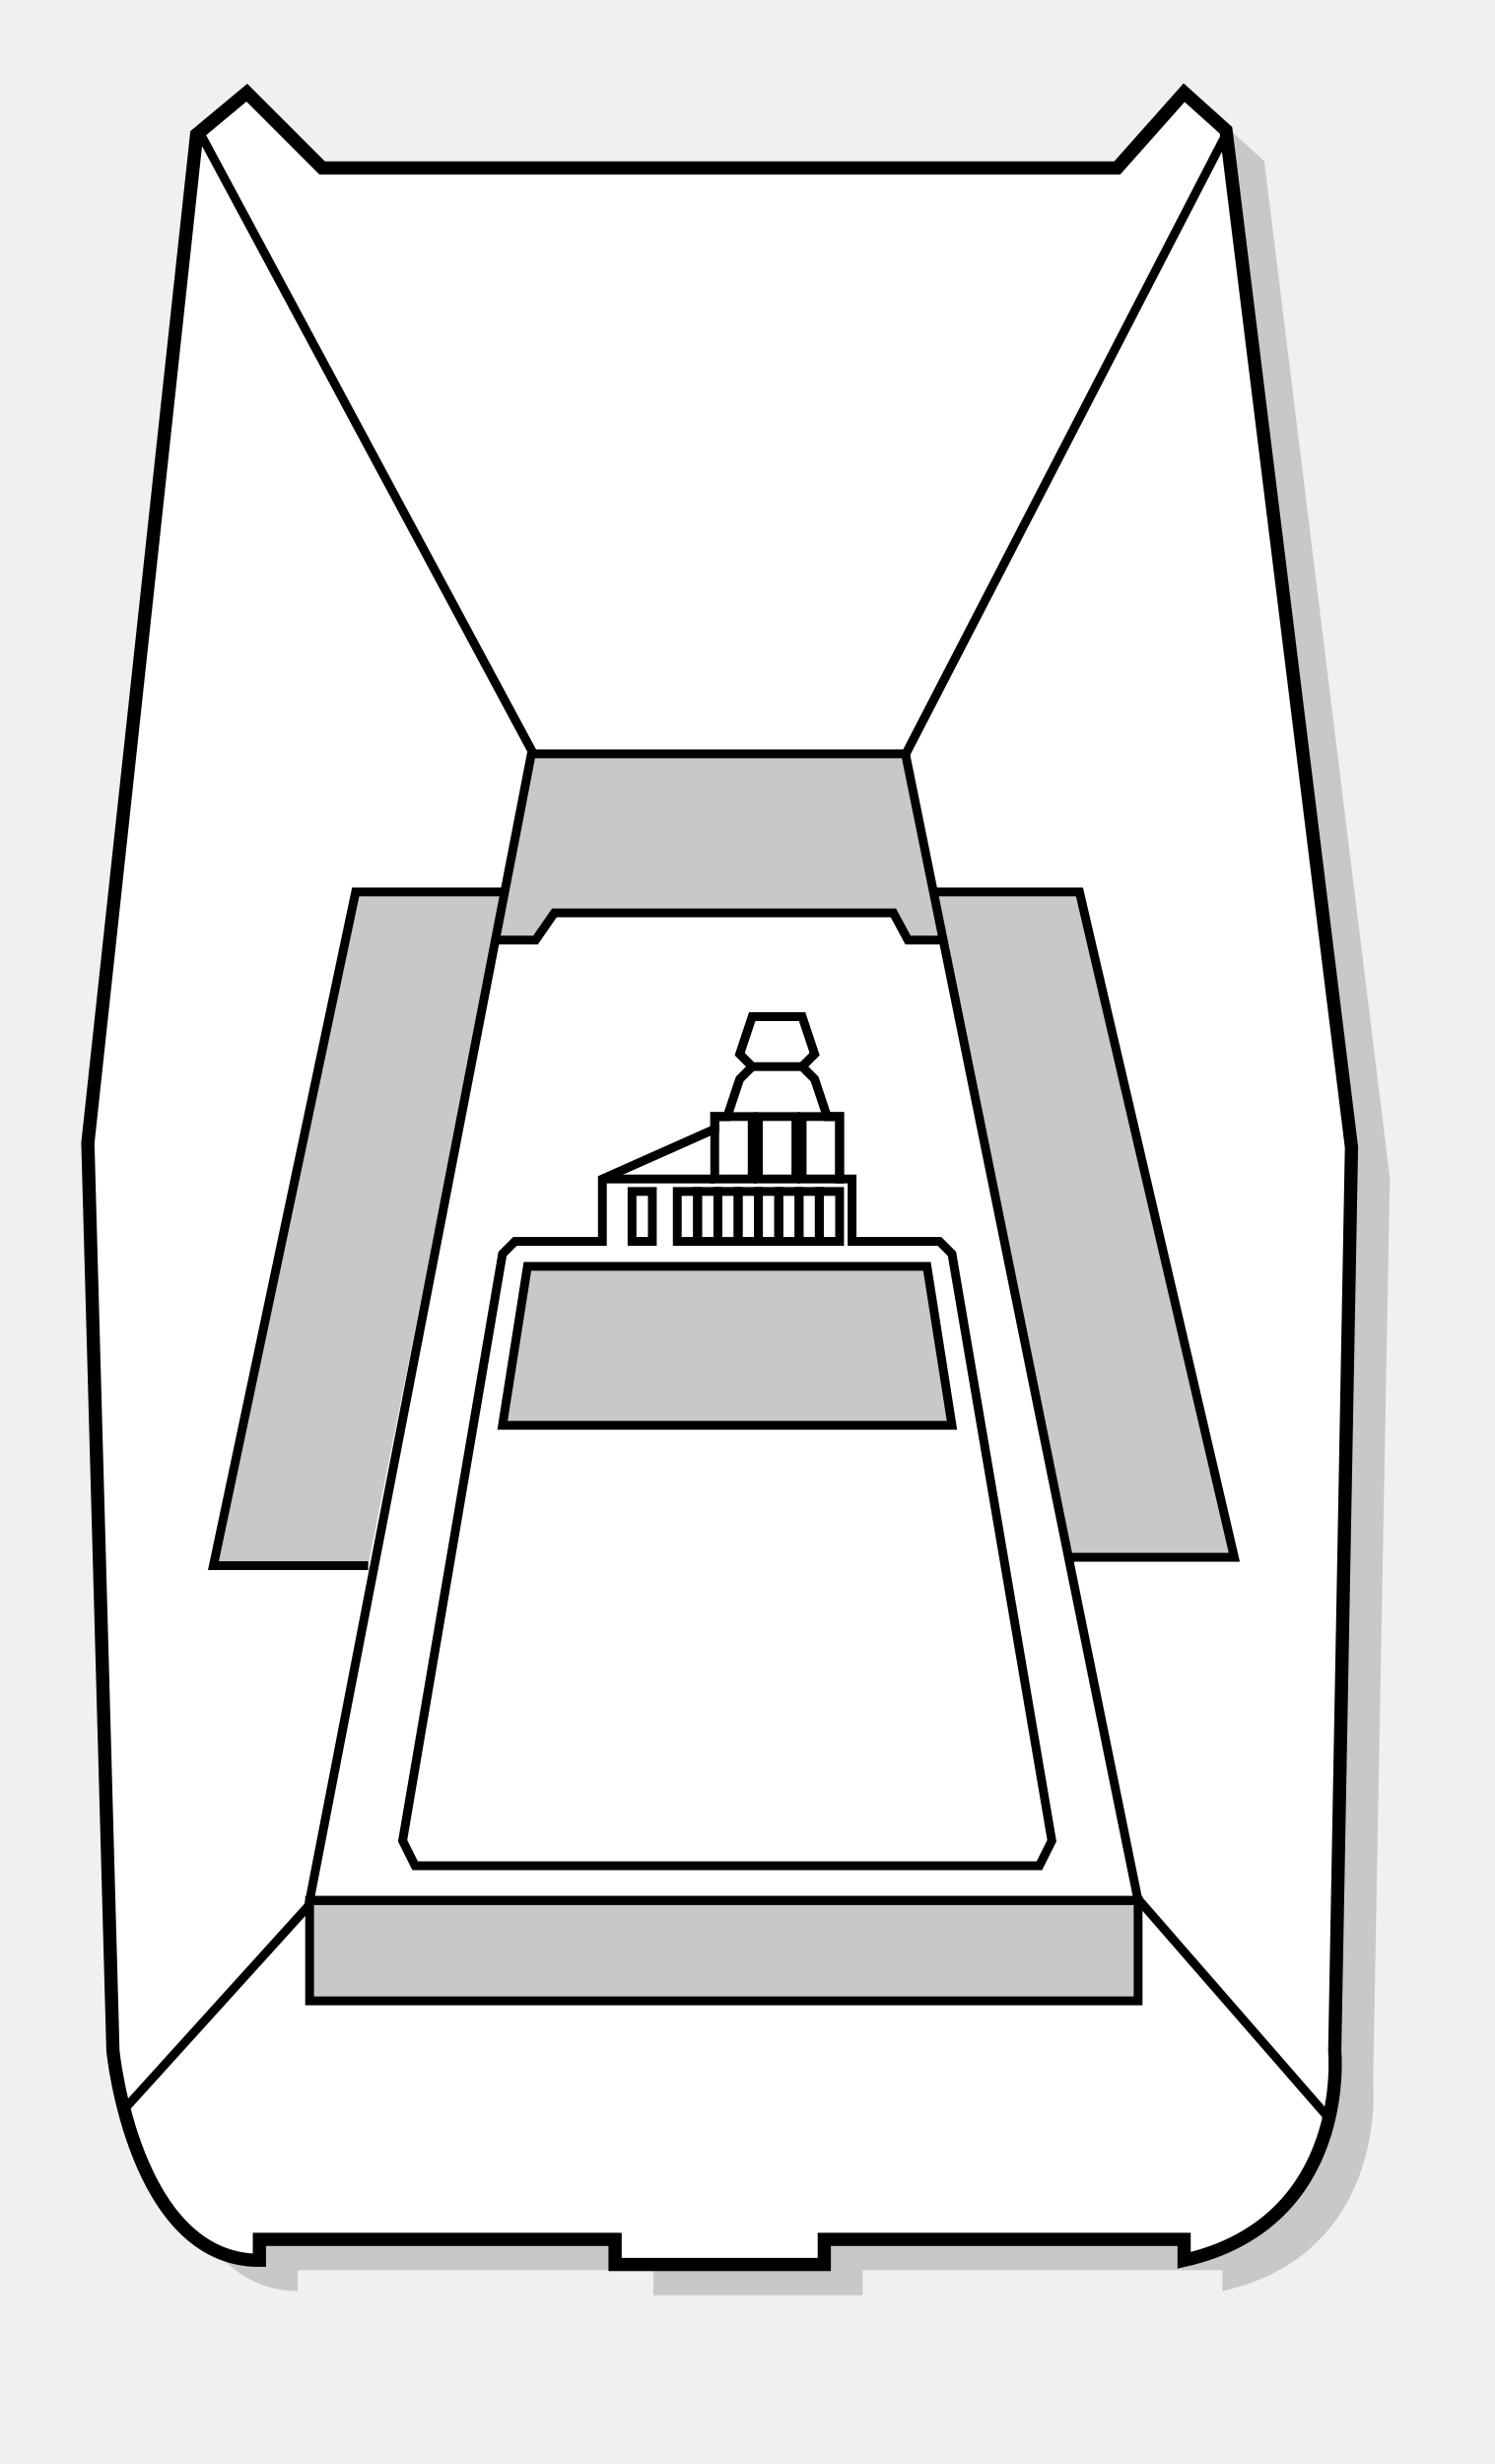
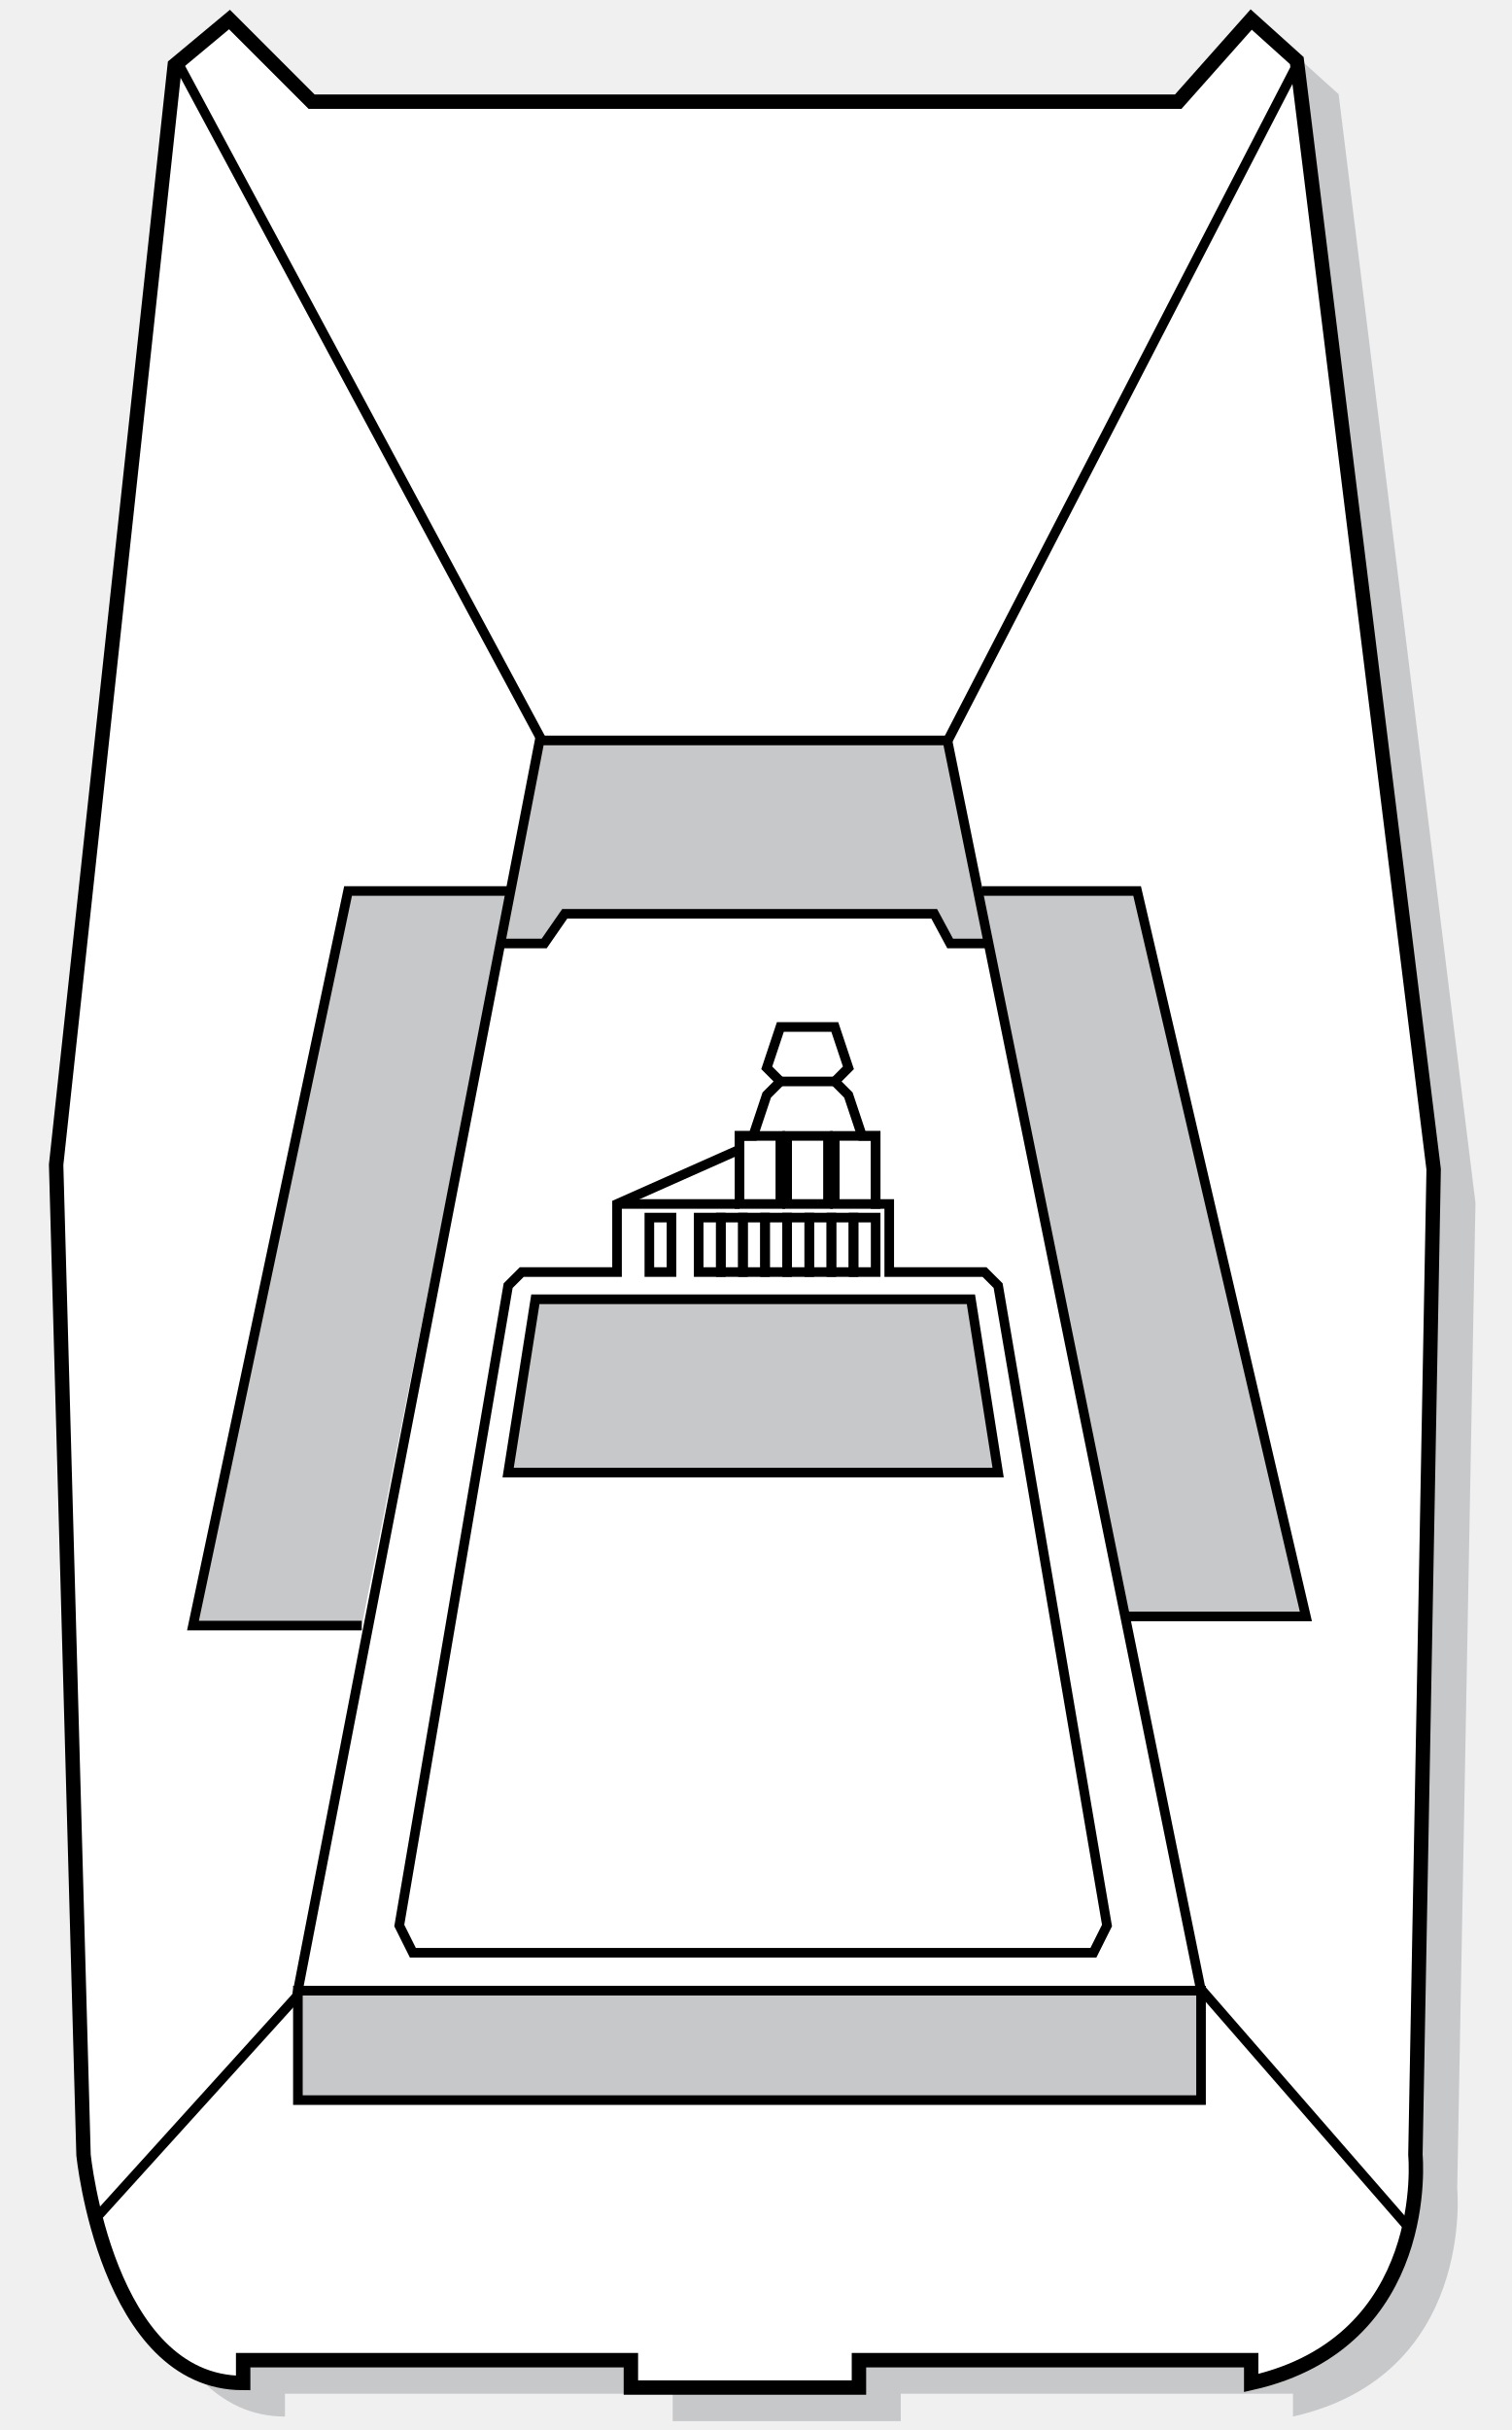
- <svg xmlns="http://www.w3.org/2000/svg" viewBox="5 35 185 305">
+ <svg xmlns="http://www.w3.org/2000/svg" viewBox="9.5 44.25 171.625 275.875">
+   <defs>
+     <clipPath id="pd-ex1">
+       <path clip-rule="evenodd" d="M-145-30H12V219H-145zm32.894 35.804h90.243v10.411h-90.243zz" />
+     </clipPath>
+     <clipPath id="pd-ex2">
+       <path clip-rule="evenodd" d="M-145-30H12V219H-145zM-31.334 23.106L-32.576 20.62H-100.655l-1.241 2.485 10.918 64.152L-89.763 88.47H-80.005v6.951l12.321 5.476V102.162h1.285l1.415 4.244 1.531 1.531-1.45 1.45 1.242 3.726h5.044l1.242-3.726-1.45-1.45 1.531-1.531 1.416-4.244h1.284l.001-6.846H-53.225v-6.846h9.759l1.214-1.213zzM-87.84 141.928l-3.786-19.816h3.838l2.065 2.982h37.499l1.606-2.982h3.349l-4.23 19.816zz" />
+     </clipPath>
+     <clipPath id="pd-ex3">
+       <path clip-rule="evenodd" d="M-145-30H12V219H-145zm54.093 98.906h48.583l-2.644 16.827H-88.263zzm-.76 57.883h-15.449l-15.473-73.268h16.359zz" />
+     </clipPath>
+     <clipPath id="pd-ex4">
+       <path clip-rule="evenodd" d="M-145-30H12V219H-145zM-43.223 126.789h14.997l16.836-72.35H-29.117zz" />
+     </clipPath>
+     <clipPath id="pd-ex5">
+       <path clip-rule="evenodd" d="M-145-30H12V219H-145zm54.093 98.906h48.583l-2.644 16.827H-88.263zz" />
+     </clipPath>
+   </defs>
  <g transform="matrix(1.129 0 0 1.129 0 17.151)">
    <g id="armor_diagram_vee_turret" transform="matrix(1,0,0,-1,-402.6767,716.1585)">
      <g transform="translate(557.6664,472.0991)">
-         <path style="fill:#c7c8ca;fill-opacity:1;fill-rule:nonzero;stroke:none" d="m 0,0 c 0,0 1.835,-18.813 -16.517,-22.942 l 0,2.294 -39.456,0 0,-2.753 -22.939,0 0,2.753 -39,0 0,-2.294 C -131.677,-22.942 -133.969,0 -133.969,0 l -2.754,99.56 11.93,110.572 5.505,4.588 8.26,-8.259 87.171,0 7.34,8.259 4.588,-4.13 L 1.835,99.1 0,0 Z" />
+         <path style="fill:#c7c8ca;fill-opacity:1;fill-rule:nonzero;stroke:none" d="M0 0S1.835-18.813-16.517-22.942v2.294H-55.973v-2.753H-78.912v2.753h-39v-2.294C-131.677-22.942-133.969 0-133.969 0l-2.754 99.56 11.93 110.572 5.505 4.588 8.26-8.259h87.171l7.34 8.259 4.588-4.13L1.835 99.1 0 0z" />
      </g>
      <g visibility="hidden" id="tracks">
        <g transform="matrix(1.003648,0,0,0.9189593,402.335,223.12)">
-           <path style="fill:#c7c7c7;stroke:none;stroke-width:1" d="M30,253 h-16.8         v1.176 h1.792 v1.448 h-1.792         v2.184 h1.792 v2.072 h-1.792         v3.744 h1.792 v3.04 h-1.792         v6.055 h1.792 v4.543 h-1.792         v6.055 h1.792 v4.543 h-1.792         v6.055 h1.792 v4.543 h-1.792         v6.055 h1.792 v4.543 h-1.792         v6.055 h1.792 v4.543 h-1.792         v6.055 h1.792 v4.543 h-1.792         v6.055 h1.792 v4.543 h-1.792         v6.055 h1.792 v4.543 h-1.792         v6.055 h1.792 v4.543 h-1.792         v6.055 h1.792 v4.543 h-1.792         v6.055 h1.792 v4.543 h-1.792         v6.055 h1.792 v4.543 h-1.792         v6.055 h1.792 v4.543 h-1.792         v6.055 h1.792 v4.543 h-1.792         v6.055 h1.792 v4.543 h-1.792         v6.055 h1.792 v4.543 h-1.792         v6.055 h1.792 v4.543 h-1.792         v6.055 h1.792 v4.543 h-1.792         v6.055 h1.792 v4.543 h-1.792         v6.055 h1.792 v3.04 h-1.792         v3.744 h1.792 v2.072 h-1.792         v2.184 h1.792 v1.448 h-1.792         v1.176 h16.8 Z" />
-           <path style="fill:#c7c7c7;stroke:#000000;stroke-width:1" d="M27,256 l-16.8,0         v1.176 h1.792 v1.448 h-1.792         v2.184 h1.792 v2.072 h-1.792         v3.744 h1.792 v3.04 h-1.792         v6.055 h1.792 v4.543 h-1.792         v6.055 h1.792 v4.543 h-1.792         v6.055 h1.792 v4.543 h-1.792         v6.055 h1.792 v4.543 h-1.792         v6.055 h1.792 v4.543 h-1.792         v6.055 h1.792 v4.543 h-1.792         v6.055 h1.792 v4.543 h-1.792         v6.055 h1.792 v4.543 h-1.792         v6.055 h1.792 v4.543 h-1.792         v6.055 h1.792 v4.543 h-1.792         v6.055 h1.792 v4.543 h-1.792         v6.055 h1.792 v4.543 h-1.792         v6.055 h1.792 v4.543 h-1.792         v6.055 h1.792 v4.543 h-1.792         v6.055 h1.792 v4.543 h-1.792         v6.055 h1.792 v4.543 h-1.792         v6.055 h1.792 v4.543 h-1.792         v6.055 h1.792 v4.543 h-1.792         v6.055 h1.792 v4.543 h-1.792         v6.055 h1.792 v3.04 h-1.792         v3.744 h1.792 v2.072 h-1.792         v2.184 h1.792 v1.448 h-1.792         v1.176 h16.8 Z" />
+           <path style="fill:#c7c7c7;stroke:none;stroke-width:1" d="M30 253H13.2v1.176h1.792v1.448H13.2v2.184h1.792v2.072H13.2v3.744h1.792v3.04H13.2v6.055h1.792v4.543H13.2v6.055h1.792v4.543H13.2v6.055h1.792v4.543H13.2v6.055h1.792v4.543H13.2v6.055h1.792v4.543H13.2v6.055h1.792v4.543H13.2v6.055h1.792v4.543H13.2v6.055h1.792v4.543H13.2v6.055h1.792v4.543H13.2v6.055h1.792v4.543H13.2v6.055h1.792v4.543H13.2v6.055h1.792v4.543H13.2v6.055h1.792v4.543H13.2v6.055h1.792v4.543H13.2v6.055h1.792v4.543H13.2v6.055h1.792v4.543H13.2v6.055h1.792v4.543H13.2v6.055h1.792v4.543H13.2v6.055h1.792v4.543H13.2v6.055h1.792v3.04H13.2v3.744h1.792v2.072H13.2v2.184h1.792v1.448H13.2v1.176H30z" />
+           <path style="fill:#c7c7c7;stroke:#000000;stroke-width:1" d="M27 256H10.2v1.176h1.792v1.448H10.2v2.184h1.792v2.072H10.2v3.744h1.792v3.04H10.2v6.055h1.792v4.543H10.2v6.055h1.792v4.543H10.2v6.055h1.792v4.543H10.2v6.055h1.792v4.543H10.2v6.055h1.792v4.543H10.2v6.055h1.792v4.543H10.2v6.055h1.792v4.543H10.2v6.055h1.792v4.543H10.2v6.055h1.792v4.543H10.2v6.055h1.792v4.543H10.2v6.055h1.792v4.543H10.2v6.055h1.792v4.543H10.2v6.055h1.792v4.543H10.2v6.055h1.792v4.543H10.2v6.055h1.792v4.543H10.2v6.055h1.792v4.543H10.2v6.055h1.792v4.543H10.2v6.055h1.792v4.543H10.2v6.055h1.792v4.543H10.2v6.055h1.792v3.04H10.2v3.744h1.792v2.072H10.2v2.184h1.792v1.448H10.2v1.176H27z" />
        </g>
        <g transform="matrix(-1.003648,0,0,0.9189593,569.3201,223.12)">
-           <path style="fill:#c7c7c7;stroke:none;stroke-width:1" d="M24,253 l-16.8,0         v1.176 h1.792 v1.448 h-1.792         v2.184 h1.792 v2.072 h-1.792         v3.744 h1.792 v3.04 h-1.792         v6.055 h1.792 v4.543 h-1.792         v6.055 h1.792 v4.543 h-1.792         v6.055 h1.792 v4.543 h-1.792         v6.055 h1.792 v4.543 h-1.792         v6.055 h1.792 v4.543 h-1.792         v6.055 h1.792 v4.543 h-1.792         v6.055 h1.792 v4.543 h-1.792         v6.055 h1.792 v4.543 h-1.792         v6.055 h1.792 v4.543 h-1.792         v6.055 h1.792 v4.543 h-1.792         v6.055 h1.792 v4.543 h-1.792         v6.055 h1.792 v4.543 h-1.792         v6.055 h1.792 v4.543 h-1.792         v6.055 h1.792 v4.543 h-1.792         v6.055 h1.792 v4.543 h-1.792         v6.055 h1.792 v4.543 h-1.792         v6.055 h1.792 v4.543 h-1.792         v6.055 h1.792 v4.543 h-1.792         v6.055 h1.792 v4.543 h-1.792         v6.055 h1.792 v3.04 h-1.792         v3.744 h1.792 v2.072 h-1.792         v2.184 h1.792 v1.448 h-1.792         v1.176 h16.8 Z" />
-           <path style="fill:#c7c7c7;stroke:#000000;stroke-width:1" d="M27,256 l-16.8,0         v1.176 h1.792 v1.448 h-1.792         v2.184 h1.792 v2.072 h-1.792         v3.744 h1.792 v3.04 h-1.792         v6.055 h1.792 v4.543 h-1.792         v6.055 h1.792 v4.543 h-1.792         v6.055 h1.792 v4.543 h-1.792         v6.055 h1.792 v4.543 h-1.792         v6.055 h1.792 v4.543 h-1.792         v6.055 h1.792 v4.543 h-1.792         v6.055 h1.792 v4.543 h-1.792         v6.055 h1.792 v4.543 h-1.792         v6.055 h1.792 v4.543 h-1.792         v6.055 h1.792 v4.543 h-1.792         v6.055 h1.792 v4.543 h-1.792         v6.055 h1.792 v4.543 h-1.792         v6.055 h1.792 v4.543 h-1.792         v6.055 h1.792 v4.543 h-1.792         v6.055 h1.792 v4.543 h-1.792         v6.055 h1.792 v4.543 h-1.792         v6.055 h1.792 v4.543 h-1.792         v6.055 h1.792 v4.543 h-1.792         v6.055 h1.792 v4.543 h-1.792         v6.055 h1.792 v3.04 h-1.792         v3.744 h1.792 v2.072 h-1.792         v2.184 h1.792 v1.448 h-1.792         v1.176 h16.8 Z" />
+           <path style="fill:#c7c7c7;stroke:none;stroke-width:1" d="M24 253H7.2v1.176H8.992v1.448H7.2v2.184H8.992v2.072H7.2v3.744H8.992v3.04H7.2v6.055H8.992v4.543H7.2v6.055H8.992v4.543H7.2v6.055H8.992v4.543H7.2v6.055H8.992v4.543H7.2v6.055H8.992v4.543H7.2v6.055H8.992v4.543H7.2v6.055H8.992v4.543H7.2v6.055H8.992v4.543H7.2v6.055H8.992v4.543H7.2v6.055H8.992v4.543H7.2v6.055H8.992v4.543H7.2v6.055H8.992v4.543H7.2v6.055H8.992v4.543H7.2v6.055H8.992v4.543H7.2v6.055H8.992v4.543H7.2v6.055H8.992v4.543H7.2v6.055H8.992v4.543H7.2v6.055H8.992v4.543H7.2v6.055H8.992v4.543H7.2v6.055H8.992v3.04H7.2v3.744H8.992v2.072H7.2v2.184H8.992v1.448H7.2v1.176H24z" />
+           <path style="fill:#c7c7c7;stroke:#000000;stroke-width:1" d="M27 256H10.2v1.176h1.792v1.448H10.2v2.184h1.792v2.072H10.2v3.744h1.792v3.04H10.2v6.055h1.792v4.543H10.2v6.055h1.792v4.543H10.2v6.055h1.792v4.543H10.2v6.055h1.792v4.543H10.2v6.055h1.792v4.543H10.2v6.055h1.792v4.543H10.2v6.055h1.792v4.543H10.2v6.055h1.792v4.543H10.2v6.055h1.792v4.543H10.2v6.055h1.792v4.543H10.2v6.055h1.792v4.543H10.2v6.055h1.792v4.543H10.2v6.055h1.792v4.543H10.2v6.055h1.792v4.543H10.2v6.055h1.792v4.543H10.2v6.055h1.792v4.543H10.2v6.055h1.792v4.543H10.2v6.055h1.792v4.543H10.2v6.055h1.792v4.543H10.2v6.055h1.792v3.04H10.2v3.744h1.792v2.072H10.2v2.184h1.792v1.448H10.2v1.176H27z" />
        </g>
      </g>
      <g visibility="hidden" id="wheels">
        <g transform="matrix(0.9990633,0,0,1.305704,402.426,134.3177)">
-           <path style="fill:#c7c7c7;stroke:none;stroke-width:1" d="M30,253 l-16.8,0         v1.176 h1.792 v1.448 h-1.792         v2.184 h1.792 v2.072 h-1.792         v6.055 h1.792 v3.04 h-1.792         v3.744 h1.792 v2.072 h-1.792         v2.184 h1.792 v1.448 h-1.792         v1.176 h16.8,0 Z" />
-           <path style="fill:#c7c7c7;stroke:none;stroke-width:1" d="M30,283 l-16.8,0         v1.176 h1.792 v1.448 h-1.792         v2.184 h1.792 v2.072 h-1.792         v6.055 h1.792 v3.04 h-1.792         v3.744 h1.792 v2.072 h-1.792         v2.184 h1.792 v1.448 h-1.792         v1.176 h16.8,0 Z" />
-           <path style="fill:#c7c7c7;stroke:none;stroke-width:1" d="M30,379 l-16.8,0         v1.176 h1.792 v1.448 h-1.792         v2.184 h1.792 v2.072 h-1.792         v6.055 h1.792 v3.04 h-1.792         v3.744 h1.792 v2.072 h-1.792         v2.184 h1.792 v1.448 h-1.792         v1.176 h16.8,0 Z" />
-           <path style="fill:#c7c7c7;stroke:#000000;stroke-width:1" d="M27,256 l-16.8,0         v1.176 h1.792 v1.448 h-1.792         v2.184 h1.792 v2.072 h-1.792         v6.055 h1.792 v3.04 h-1.792         v3.744 h1.792 v2.072 h-1.792         v2.184 h1.792 v1.448 h-1.792         v1.176 h16.8,0 Z" />
-           <path style="fill:#c7c7c7;stroke:#000000;stroke-width:1" d="M27,289 l-16.8,0         v1.176 h1.792 v1.448 h-1.792         v2.184 h1.792 v2.072 h-1.792         v6.055 h1.792 v3.04 h-1.792         v3.744 h1.792 v2.072 h-1.792         v2.184 h1.792 v1.448 h-1.792         v1.176 h16.8,0 Z" />
-           <path style="fill:#c7c7c7;stroke:#000000;stroke-width:1" d="M27,382 l-16.8,0         v1.176 h1.792 v1.448 h-1.792         v2.184 h1.792 v2.072 h-1.792         v6.055 h1.792 v3.04 h-1.792         v3.744 h1.792 v2.072 h-1.792         v2.184 h1.792 v1.448 h-1.792         v1.176 h16.8,0 Z" />
+           <path style="fill:#c7c7c7;stroke:none;stroke-width:1" d="M30 253H13.2v1.176h1.792v1.448H13.2v2.184h1.792v2.072H13.2v6.055h1.792v3.04H13.2v3.744h1.792v2.072H13.2v2.184h1.792v1.448H13.2v1.176H30h0zzm0 30H13.2v1.176h1.792v1.448H13.2v2.184h1.792v2.072H13.2v6.055h1.792v3.04H13.2v3.744h1.792v2.072H13.2v2.184h1.792v1.448H13.2v1.176H30h0zzzm0 96H13.2v1.176h1.792v1.448H13.2v2.184h1.792v2.072H13.2v6.055h1.792v3.04H13.2v3.744h1.792v2.072H13.2v2.184h1.792v1.448H13.2v1.176H30h0zz" />
+           <path style="fill:#c7c7c7;stroke:#000000;stroke-width:1" d="M27 256H10.2v1.176h1.792v1.448H10.2v2.184h1.792v2.072H10.2v6.055h1.792v3.04H10.2v3.744h1.792v2.072H10.2v2.184h1.792v1.448H10.2v1.176H27h0z" />
+           <path style="fill:#c7c7c7;stroke:#000000;stroke-width:1" d="M27 289H10.2v1.176h1.792v1.448H10.2v2.184h1.792v2.072H10.2v6.055h1.792v3.04H10.2v3.744h1.792v2.072H10.2v2.184h1.792v1.448H10.2v1.176H27h0z" />
+           <path style="fill:#c7c7c7;stroke:#000000;stroke-width:1" d="M27 382H10.2v1.176h1.792v1.448H10.2v2.184h1.792v2.072H10.2v6.055h1.792v3.04H10.2v3.744h1.792v2.072H10.2v2.184h1.792v1.448H10.2v1.176H27h0z" />
        </g>
        <g transform="matrix(-0.9964185,0,0,1.308459,569.2943,133.6763)">
-           <path style="fill:#c7c7c7;stroke:none;stroke-width:1" d="M24,253 l-16.8,0         v1.176 h1.792 v1.448 h-1.792         v2.184 h1.792 v2.072 h-1.792         v6.055 h1.792 v3.04 h-1.792         v3.744 h1.792 v2.072 h-1.792         v2.184 h1.792 v1.448 h-1.792         v1.176 h16.8,0 Z" />
-           <path style="fill:#c7c7c7;stroke:none;stroke-width:1" d="M24,283 l-16.8,0         v1.176 h1.792 v1.448 h-1.792         v2.184 h1.792 v2.072 h-1.792         v6.055 h1.792 v3.04 h-1.792         v3.744 h1.792 v2.072 h-1.792         v2.184 h1.792 v1.448 h-1.792         v1.176 h16.8,0 Z" />
-           <path style="fill:#c7c7c7;stroke:none;stroke-width:1" d="M24,379 l-16.8,0         v1.176 h1.792 v1.448 h-1.792         v2.184 h1.792 v2.072 h-1.792         v6.055 h1.792 v3.04 h-1.792         v3.744 h1.792 v2.072 h-1.792         v2.184 h1.792 v1.448 h-1.792         v1.176 h16.8,0 Z" />
-           <path style="fill:#c7c7c7;stroke:#000000;stroke-width:1" d="M27,256 l-16.8,0         v1.176 h1.792 v1.448 h-1.792         v2.184 h1.792 v2.072 h-1.792         v6.055 h1.792 v3.04 h-1.792         v3.744 h1.792 v2.072 h-1.792         v2.184 h1.792 v1.448 h-1.792         v1.176 h16.8,0 Z" />
-           <path style="fill:#c7c7c7;stroke:#000000;stroke-width:1" d="M27,289 l-16.8,0         v1.176 h1.792 v1.448 h-1.792         v2.184 h1.792 v2.072 h-1.792         v6.055 h1.792 v3.04 h-1.792         v3.744 h1.792 v2.072 h-1.792         v2.184 h1.792 v1.448 h-1.792         v1.176 h16.8,0 Z" />
-           <path style="fill:#c7c7c7;stroke:#000000;stroke-width:1" d="M27,382 l-16.8,0         v1.176 h1.792 v1.448 h-1.792         v2.184 h1.792 v2.072 h-1.792         v6.055 h1.792 v3.04 h-1.792         v3.744 h1.792 v2.072 h-1.792         v2.184 h1.792 v1.448 h-1.792         v1.176 h16.8,0 Z" />
+           <path style="fill:#c7c7c7;stroke:none;stroke-width:1" d="M24 253H7.2v1.176H8.992v1.448H7.2v2.184H8.992v2.072H7.2v6.055H8.992v3.04H7.2v3.744H8.992v2.072H7.2v2.184H8.992v1.448H7.2v1.176H24h0zzm0 30H7.2v1.176H8.992v1.448H7.2v2.184H8.992v2.072H7.2v6.055H8.992v3.04H7.2v3.744H8.992v2.072H7.2v2.184H8.992v1.448H7.2v1.176H24h0zzzm0 96H7.2v1.176H8.992v1.448H7.2v2.184H8.992v2.072H7.2v6.055H8.992v3.04H7.2v3.744H8.992v2.072H7.2v2.184H8.992v1.448H7.2v1.176H24h0zz" />
+           <path style="fill:#c7c7c7;stroke:#000000;stroke-width:1" d="M27 256H10.2v1.176h1.792v1.448H10.2v2.184h1.792v2.072H10.2v6.055h1.792v3.04H10.2v3.744h1.792v2.072H10.2v2.184h1.792v1.448H10.2v1.176H27h0z" />
+           <path style="fill:#c7c7c7;stroke:#000000;stroke-width:1" d="M27 289H10.2v1.176h1.792v1.448H10.2v2.184h1.792v2.072H10.2v6.055h1.792v3.04H10.2v3.744h1.792v2.072H10.2v2.184h1.792v1.448H10.2v1.176H27h0z" />
+           <path style="fill:#c7c7c7;stroke:#000000;stroke-width:1" d="M27 382H10.2v1.176h1.792v1.448H10.2v2.184h1.792v2.072H10.2v6.055h1.792v3.04H10.2v3.744h1.792v2.072H10.2v2.184h1.792v1.448H10.2v1.176H27h0z" />
        </g>
      </g>
      <g transform="translate(553.4614,475.4717)">
-         <path style="fill:#ffffff;fill-opacity:1;fill-rule:nonzero;stroke:none" d="m 0,0 c 0,0 1.835,-18.813 -16.517,-22.942 l 0,2.294 -39.456,0 0,-2.753 -22.939,0 0,2.753 -39,0 0,-2.294 C -131.677,-22.942 -133.969,0 -133.969,0 l -2.754,99.56 11.93,110.572 5.505,4.588 8.26,-8.259 87.171,0 7.34,8.259 4.588,-4.13 L 1.835,99.1 0,0 Z" />
+         <defs>
+           <clipPath id="vehicle-turret-armor-outline-1" clipPathUnits="userSpaceOnUse">
+             <path d="m 0,0 c 0,0 1.835,-18.813 -16.517,-22.942 l 0,2.294 -39.456,0 0,-2.753 -22.939,0 0,2.753 -39,0 0,-2.294 C -131.677,-22.942 -133.969,0 -133.969,0 l -2.754,99.56 11.93,110.572 5.505,4.588 8.26,-8.259 87.171,0 7.34,8.259 4.588,-4.13 L 1.835,99.1 0,0 Z" />
+           </clipPath>
+         </defs>
+         <g clip-path="url(#vehicle-turret-armor-outline-1)">
+           <path class="armor unitLocation" data-loc="FR" fill="#ffffff" stroke="none" transform="translate(-553.4614,-475.4717)" d="M300 800H650L541.528 685.603l-35.099-67.903H465.597l-36.477 67.904z" />
+           <g clip-path="url(#pd-ex1)">
+             <path class="armor unitLocation" data-loc="RR" fill="#ffffff" stroke="none" transform="translate(-553.4614,-475.4717)" d="M300 400H650l-97.441 68.412-20.535 23.576-90.973-.46-19.995-22.082z" />
+           </g>
+           <g clip-path="url(#pd-ex2)">
+             <g clip-path="url(#pd-ex3)">
+               <path class="armor unitLocation" data-loc="LS" fill="#ffffff" stroke="none" transform="translate(-553.4614,-475.4717)" d="M300 800L429.12 685.604l36.477-67.904h21.279V491.528H441.051l-19.995-22.082L300 400z" />
+             </g>
+           </g>
+           <g clip-path="url(#pd-ex2)">
+             <g clip-path="url(#pd-ex4)">
+               <g clip-path="url(#pd-ex5)">
+                 <path class="armor unitLocation" data-loc="RS" fill="#ffffff" stroke="none" transform="translate(-553.4614,-475.4717)" d="M541.528 685.603L650 800V400l-97.441 68.412-20.535 23.576H486.476V617.7H506.429z" />
+               </g>
+             </g>
+           </g>
+           <g clip-path="url(#pd-ex5)">
+             <path class="armor unitLocation" data-loc="TU" fill="#ffffff" stroke="none" transform="translate(-31.0214,23.0592)" d="M0 0L-1.369-2.739h-68.45L-71.187 0-60.236 64.343l1.37 1.368h9.582v6.846l12.321 5.476v1.37h1.369l1.369 4.106 1.369 1.369-1.369 1.369 1.369 4.107h5.476l1.369-4.107-1.369-1.369 1.369-1.369 1.37-4.106h1.368l.001-6.846h1.368V65.711h9.583l1.37-1.368L0 0z" />
+           </g>
+         </g>
      </g>
      <g transform="translate(553.4614,475.4717)">
-         <path style="fill:none;stroke:#000000;stroke-width:1.449;stroke-linecap:butt;stroke-linejoin:miter;stroke-miterlimit:4;stroke-dasharray:none;stroke-opacity:1" d="m 0,0 c 0,0 1.835,-18.813 -16.517,-22.942 l 0,2.294 -39.456,0 0,-2.753 -22.939,0 0,2.753 -39,0 0,-2.294 C -131.677,-22.942 -133.969,0 -133.969,0 l -2.754,99.56 11.93,110.572 5.505,4.588 8.26,-8.259 87.171,0 7.34,8.259 4.588,-4.13 L 1.835,99.1 0,0 Z" />
-       </g>
-       <path style="fill:#c7c8ca;fill-opacity:1;fill-rule:nonzero;stroke:none" d="m 441.055,480.976 90.843,0 0,11.011 -90.843,0 0,-11.011 z" />
+         <path style="fill:none;stroke:#000000;stroke-width:1.449;stroke-linecap:butt;stroke-linejoin:miter;stroke-miterlimit:4;stroke-dasharray:none;stroke-opacity:1" d="M0 0S1.835-18.813-16.517-22.942v2.294H-55.973v-2.753H-78.912v2.753h-39v-2.294C-131.677-22.942-133.969 0-133.969 0l-2.754 99.56 11.93 110.572 5.505 4.588 8.26-8.259h87.171l7.34 8.259 4.588-4.13L1.835 99.1 0 0z" />
+       </g>
+       <path style="fill:#c7c8ca;fill-opacity:1;fill-rule:nonzero;stroke:none" d="M441.055 480.976h90.843v11.011H441.055V480.976z" class="structure unitLocation" data-loc="RR" />
      <g transform="translate(441.0553,480.9763)">
-         <path style="fill:none;stroke:#000000;stroke-width:0.966;stroke-linecap:butt;stroke-linejoin:miter;stroke-miterlimit:4;stroke-dasharray:none;stroke-opacity:1" d="m 0,0 90.843,0 0,11.011 L 0,11.011 0,0 Z" />
+         <path style="fill:none;stroke:#000000;stroke-width:0.966;stroke-linecap:butt;stroke-linejoin:miter;stroke-miterlimit:4;stroke-dasharray:none;stroke-opacity:1" d="M0 0H90.843V11.011H0V0z" />
      </g>
      <g transform="translate(462.1604,602.5604)">
-         <path style="fill:#c7c8ca;fill-opacity:1;fill-rule:nonzero;stroke:#000000;stroke-width:0.966;stroke-linecap:butt;stroke-linejoin:miter;stroke-miterlimit:4;stroke-dasharray:none;stroke-opacity:1" d="m 0,0 -16.058,0 -15.6,-73.868 16.975,0" />
+         <path style="fill:#c7c8ca;fill-opacity:1;fill-rule:nonzero;stroke:#000000;stroke-width:0.966;stroke-linecap:butt;stroke-linejoin:miter;stroke-miterlimit:4;stroke-dasharray:none;stroke-opacity:1" d="M0 0H-16.058l-15.6-73.868h16.975" class="structure unitLocation" data-loc="LS" />
      </g>
      <g transform="translate(509.8747,602.5604)">
-         <path style="fill:#c7c8ca;fill-opacity:1;fill-rule:nonzero;stroke:none" d="m 0,0 15.599,0 16.976,-72.95 -18.352,0" />
+         <path style="fill:#c7c8ca;fill-opacity:1;fill-rule:nonzero;stroke:none" d="M0 0H15.599L32.575-72.95H14.223" class="structure unitLocation" data-loc="RS" />
      </g>
      <g transform="translate(506.429,617.6999)">
-         <path style="fill:none;stroke:#000000;stroke-width:0.966;stroke-linecap:butt;stroke-linejoin:miter;stroke-miterlimit:4;stroke-dasharray:none;stroke-opacity:1" d="M 0,0 35.099,67.903" />
+         <path style="fill:none;stroke:#000000;stroke-width:0.966;stroke-linecap:butt;stroke-linejoin:miter;stroke-miterlimit:4;stroke-dasharray:none;stroke-opacity:1" d="M0 0L35.099 67.903" />
      </g>
      <g transform="translate(429.1204,685.6036)">
-         <path style="fill:none;stroke:#000000;stroke-width:0.966;stroke-linecap:butt;stroke-linejoin:miter;stroke-miterlimit:4;stroke-dasharray:none;stroke-opacity:1" d="M 0,0 36.477,-67.903" />
+         <path style="fill:none;stroke:#000000;stroke-width:0.966;stroke-linecap:butt;stroke-linejoin:miter;stroke-miterlimit:4;stroke-dasharray:none;stroke-opacity:1" d="M0 0L36.477-67.903" />
      </g>
      <g transform="translate(532.0237,491.9884)">
-         <path style="fill:none;stroke:#000000;stroke-width:0.966;stroke-linecap:butt;stroke-linejoin:miter;stroke-miterlimit:4;stroke-dasharray:none;stroke-opacity:1" d="M 0,0 20.535,-23.576" />
+         <path style="fill:none;stroke:#000000;stroke-width:0.966;stroke-linecap:butt;stroke-linejoin:miter;stroke-miterlimit:4;stroke-dasharray:none;stroke-opacity:1" d="M0 0L20.535-23.576" />
      </g>
      <g transform="translate(441.0509,491.528)">
-         <path style="fill:none;stroke:#000000;stroke-width:0.966;stroke-linecap:butt;stroke-linejoin:miter;stroke-miterlimit:4;stroke-dasharray:none;stroke-opacity:1" d="M 0,0 -19.995,-22.082" />
+         <path style="fill:none;stroke:#000000;stroke-width:0.966;stroke-linecap:butt;stroke-linejoin:miter;stroke-miterlimit:4;stroke-dasharray:none;stroke-opacity:1" d="M0 0L-19.995-22.082" />
      </g>
      <g transform="translate(509.87,602.5604)">
-         <path style="fill:none;stroke:#000000;stroke-width:0.966;stroke-linecap:butt;stroke-linejoin:miter;stroke-miterlimit:4;stroke-dasharray:none;stroke-opacity:1" d="m 0,0 15.599,0 16.976,-72.95 -18.352,0" />
+         <path style="fill:none;stroke:#000000;stroke-width:0.966;stroke-linecap:butt;stroke-linejoin:miter;stroke-miterlimit:4;stroke-dasharray:none;stroke-opacity:1" d="M0 0H15.599L32.575-72.95H14.223" />
      </g>
      <g transform="translate(465.373,617.6999)">
-         <path style="fill:#c7c8ca;fill-opacity:1;fill-rule:nonzero;stroke:none" d="m 0,0 -3.901,-20.416 4.358,0 2.065,2.982 37.163,0 1.606,-2.982 3.899,0 L 40.832,0 0,0 Z" />
+         <path style="fill:#c7c8ca;fill-opacity:1;fill-rule:nonzero;stroke:none" d="M0 0L-3.901-20.416H.457l2.065 2.982H39.685l1.606-2.982H45.19L40.832 0H0z" class="structure unitLocation" data-loc="FR" />
      </g>
      <g transform="translate(506.4337,617.4712)">
-         <path style="fill:none;stroke:#000000;stroke-width:0.966;stroke-linecap:butt;stroke-linejoin:miter;stroke-miterlimit:4;stroke-dasharray:none;stroke-opacity:1" d="m 0,0 25.464,-125.483 -90.843,0 24.318,125.712 40.946,0 L 0,0 Z m 3.899,-20.188 -3.669,0 -1.605,2.983 -37.163,0 -2.066,-2.983 -4.358,0" />
+         <path style="fill:none;stroke:#000000;stroke-width:0.966;stroke-linecap:butt;stroke-linejoin:miter;stroke-miterlimit:4;stroke-dasharray:none;stroke-opacity:1" d="M0 0L25.464-125.483H-65.379L-41.061 .229H-.115L0 0zM3.899-20.188H.23l-1.605 2.983H-38.538l-2.066-2.983h-4.358" />
      </g>
      <g transform="translate(522.44,498.5309)">
-         <path style="fill:none;stroke:#000000;stroke-width:0.966;stroke-linecap:butt;stroke-linejoin:miter;stroke-miterlimit:4;stroke-dasharray:none;stroke-opacity:1" d="m 0,0 -1.369,-2.739 -68.45,0 -1.368,2.739 10.951,64.343 1.37,1.368 9.582,0 0,6.846 12.321,5.476 0,1.37 1.369,0 1.369,4.106 1.369,1.369 -1.369,1.369 1.369,4.107 5.476,0 1.369,-4.107 -1.369,-1.369 1.369,-1.369 1.37,-4.106 1.368,0 0.001,-6.846 1.368,0 0,-6.846 9.583,0 1.37,-1.368 L 0,0 Z" />
+         <path style="fill:none;stroke:#000000;stroke-width:0.966;stroke-linecap:butt;stroke-linejoin:miter;stroke-miterlimit:4;stroke-dasharray:none;stroke-opacity:1" d="M0 0L-1.369-2.739h-68.45L-71.187 0-60.236 64.343l1.37 1.368h9.582v6.846l12.321 5.476v1.37h1.369l1.369 4.106 1.369 1.369-1.369 1.369 1.369 4.107h5.476l1.369-4.107-1.369-1.369 1.369-1.369 1.37-4.106h1.368l.001-6.846h1.368V65.711h9.583l1.37-1.368L0 0z" />
      </g>
      <g transform="translate(489.5836,571.088)">
-         <path style="fill:none;stroke:#000000;stroke-width:0.966;stroke-linecap:butt;stroke-linejoin:miter;stroke-miterlimit:4;stroke-dasharray:none;stroke-opacity:1" d="m 0,0 -4.107,0 0,6.844 L 0,6.844 0,0 Z" />
+         <path style="fill:none;stroke:#000000;stroke-width:0.966;stroke-linecap:butt;stroke-linejoin:miter;stroke-miterlimit:4;stroke-dasharray:none;stroke-opacity:1" d="M0 0H-4.107V6.844H0V0z" />
      </g>
      <g transform="translate(499.1673,571.088)">
-         <path style="fill:none;stroke:#000000;stroke-width:0.966;stroke-linecap:butt;stroke-linejoin:miter;stroke-miterlimit:4;stroke-dasharray:none;stroke-opacity:1" d="m 0,0 -4.107,0 0,6.844 L 0,6.844 0,0 Z" />
+         <path style="fill:none;stroke:#000000;stroke-width:0.966;stroke-linecap:butt;stroke-linejoin:miter;stroke-miterlimit:4;stroke-dasharray:none;stroke-opacity:1" d="M0 0H-4.107V6.844H0V0z" />
      </g>
      <g transform="translate(494.3754,571.088)">
-         <path style="fill:none;stroke:#000000;stroke-width:0.966;stroke-linecap:butt;stroke-linejoin:miter;stroke-miterlimit:4;stroke-dasharray:none;stroke-opacity:1" d="m 0,0 -4.107,0 0,6.844 L 0,6.844 0,0 Z" />
+         <path style="fill:none;stroke:#000000;stroke-width:0.966;stroke-linecap:butt;stroke-linejoin:miter;stroke-miterlimit:4;stroke-dasharray:none;stroke-opacity:1" d="M0 0H-4.107V6.844H0V0z" />
      </g>
      <g transform="translate(489.5841,583.4092)">
-         <path style="fill:none;stroke:#000000;stroke-width:0.966;stroke-linecap:butt;stroke-linejoin:miter;stroke-miterlimit:4;stroke-dasharray:none;stroke-opacity:1" d="M 0,0 5.476,0" />
+         <path style="fill:none;stroke:#000000;stroke-width:0.966;stroke-linecap:butt;stroke-linejoin:miter;stroke-miterlimit:4;stroke-dasharray:none;stroke-opacity:1" d="M0 0H5.476" />
      </g>
      <g transform="translate(473.157,571.0877)">
-         <path style="fill:none;stroke:#000000;stroke-width:0.966;stroke-linecap:butt;stroke-linejoin:miter;stroke-miterlimit:4;stroke-dasharray:none;stroke-opacity:1" d="M 0,0 12.32,0" />
+         <path style="fill:none;stroke:#000000;stroke-width:0.966;stroke-linecap:butt;stroke-linejoin:miter;stroke-miterlimit:4;stroke-dasharray:none;stroke-opacity:1" d="M0 0H12.32" />
      </g>
      <g transform="translate(499.1683,564.2426)">
-         <path style="fill:none;stroke:#000000;stroke-width:0.966;stroke-linecap:butt;stroke-linejoin:miter;stroke-miterlimit:4;stroke-dasharray:none;stroke-opacity:1" d="m 0,0 -2.226,0 0,5.476 L 0,5.476 0,0 Z" />
+         <path style="fill:none;stroke:#000000;stroke-width:0.966;stroke-linecap:butt;stroke-linejoin:miter;stroke-miterlimit:4;stroke-dasharray:none;stroke-opacity:1" d="M0 0H-2.226V5.476H0V0z" />
      </g>
      <g transform="translate(483.5949,564.2426)">
-         <path style="fill:none;stroke:#000000;stroke-width:0.966;stroke-linecap:butt;stroke-linejoin:miter;stroke-miterlimit:4;stroke-dasharray:none;stroke-opacity:1" d="m 0,0 -2.226,0 0,5.476 L 0,5.476 0,0 Z" />
+         <path style="fill:none;stroke:#000000;stroke-width:0.966;stroke-linecap:butt;stroke-linejoin:miter;stroke-miterlimit:4;stroke-dasharray:none;stroke-opacity:1" d="M0 0H-2.226V5.476H0V0z" />
      </g>
      <g transform="translate(496.9428,564.2426)">
-         <path style="fill:none;stroke:#000000;stroke-width:0.966;stroke-linecap:butt;stroke-linejoin:miter;stroke-miterlimit:4;stroke-dasharray:none;stroke-opacity:1" d="m 0,0 -2.225,0 0,5.476 L 0,5.476 0,0 Z" />
+         <path style="fill:none;stroke:#000000;stroke-width:0.966;stroke-linecap:butt;stroke-linejoin:miter;stroke-miterlimit:4;stroke-dasharray:none;stroke-opacity:1" d="M0 0H-2.225V5.476H0V0z" />
      </g>
      <g transform="translate(494.7193,564.2426)">
-         <path style="fill:none;stroke:#000000;stroke-width:0.966;stroke-linecap:butt;stroke-linejoin:miter;stroke-miterlimit:4;stroke-dasharray:none;stroke-opacity:1" d="m 0,0 -2.225,0 0,5.476 L 0,5.476 0,0 Z" />
+         <path style="fill:none;stroke:#000000;stroke-width:0.966;stroke-linecap:butt;stroke-linejoin:miter;stroke-miterlimit:4;stroke-dasharray:none;stroke-opacity:1" d="M0 0H-2.225V5.476H0V0z" />
      </g>
      <g transform="translate(492.4938,564.2426)">
-         <path style="fill:none;stroke:#000000;stroke-width:0.966;stroke-linecap:butt;stroke-linejoin:miter;stroke-miterlimit:4;stroke-dasharray:none;stroke-opacity:1" d="m 0,0 -2.226,0 0,5.476 L 0,5.476 0,0 Z" />
+         <path style="fill:none;stroke:#000000;stroke-width:0.966;stroke-linecap:butt;stroke-linejoin:miter;stroke-miterlimit:4;stroke-dasharray:none;stroke-opacity:1" d="M0 0H-2.226V5.476H0V0z" />
      </g>
      <g transform="translate(490.2694,564.2426)">
-         <path style="fill:none;stroke:#000000;stroke-width:0.966;stroke-linecap:butt;stroke-linejoin:miter;stroke-miterlimit:4;stroke-dasharray:none;stroke-opacity:1" d="m 0,0 -2.226,0 0,5.476 L 0,5.476 0,0 Z" />
+         <path style="fill:none;stroke:#000000;stroke-width:0.966;stroke-linecap:butt;stroke-linejoin:miter;stroke-miterlimit:4;stroke-dasharray:none;stroke-opacity:1" d="M0 0H-2.226V5.476H0V0z" />
      </g>
      <g transform="translate(488.0439,564.2426)">
-         <path style="fill:none;stroke:#000000;stroke-width:0.966;stroke-linecap:butt;stroke-linejoin:miter;stroke-miterlimit:4;stroke-dasharray:none;stroke-opacity:1" d="m 0,0 -2.225,0 0,5.476 L 0,5.476 0,0 Z" />
+         <path style="fill:none;stroke:#000000;stroke-width:0.966;stroke-linecap:butt;stroke-linejoin:miter;stroke-miterlimit:4;stroke-dasharray:none;stroke-opacity:1" d="M0 0H-2.225V5.476H0V0z" />
      </g>
      <g transform="translate(485.8204,564.2426)">
-         <path style="fill:none;stroke:#000000;stroke-width:0.966;stroke-linecap:butt;stroke-linejoin:miter;stroke-miterlimit:4;stroke-dasharray:none;stroke-opacity:1" d="m 0,0 -2.225,0 0,5.476 L 0,5.476 0,0 Z" />
+         <path style="fill:none;stroke:#000000;stroke-width:0.966;stroke-linecap:butt;stroke-linejoin:miter;stroke-miterlimit:4;stroke-dasharray:none;stroke-opacity:1" d="M0 0H-2.225V5.476H0V0z" />
      </g>
      <g transform="translate(478.6331,564.2426)">
-         <path style="fill:none;stroke:#000000;stroke-width:0.966;stroke-linecap:butt;stroke-linejoin:miter;stroke-miterlimit:4;stroke-dasharray:none;stroke-opacity:1" d="m 0,0 -2.225,0 0,5.476 L 0,5.476 0,0 Z" />
+         <path style="fill:none;stroke:#000000;stroke-width:0.966;stroke-linecap:butt;stroke-linejoin:miter;stroke-miterlimit:4;stroke-dasharray:none;stroke-opacity:1" d="M0 0H-2.225V5.476H0V0z" />
      </g>
      <g transform="translate(462.2037,544.0776)">
-         <path style="fill:#c7c8ca;fill-opacity:1;fill-rule:nonzero;stroke:none" d="m 0,0 49.285,0 -2.738,17.427 -43.809,0 L 0,0 Z" />
+         <path style="fill:#c7c8ca;fill-opacity:1;fill-rule:nonzero;;stroke:#000000;stroke-width:0.966;stroke-linecap:butt;stroke-linejoin:miter;stroke-miterlimit:4;stroke-dasharray:none;stroke-opacity:1" d="M0 0H49.285L46.547 17.427H2.738L0 0z" class="structure unitLocation" data-loc="TU" />
      </g>
      <g transform="translate(462.2037,544.0776)">
-         <path style="fill:none;stroke:#000000;stroke-width:0.966;stroke-linecap:butt;stroke-linejoin:miter;stroke-miterlimit:4;stroke-dasharray:none;stroke-opacity:1" d="m 0,0 49.285,0 -2.738,17.427 -43.809,0 L 0,0 Z" />
+ 
      </g>
    </g>
    <g fill="none" id="armorPips">
      <g transform="translate(83.035,35.78)" class="paperdoll-pip-profile">
        <rect x="-49.1" width="98.2" y="0" height="6.8" data-fill="armor" data-location="FR" />
        <rect x="-45.475" width="90.95" y="6.8" height="6.8" data-fill="armor" data-location="FR" />
        <rect x="-41.85" width="83.7" y="13.6" height="6.8" data-fill="armor" data-location="FR" />
        <rect x="-38.225" width="76.45" y="20.4" height="6.8" data-fill="armor" data-location="FR" />
        <rect x="-34.6" width="69.2" y="27.2" height="6.8" data-fill="armor" data-location="FR" />
        <rect x="-30.975" width="61.95" y="34.0" height="6.8" data-fill="armor" data-location="FR" />
        <rect x="-27.35" width="54.7" y="40.8" height="6.8" data-fill="armor" data-location="FR" />
        <rect x="-23.75" width="47.45" y="47.6" height="6.8" data-fill="armor" data-location="FR" />
        <rect x="-20.1" width="40.2" y="54.4" height="6.8" data-fill="armor" data-location="FR" />
      </g>
      <g transform="translate(105.55,44.834)" class="paperdoll-pip-profile">
        <rect x="26.66" width="6.8" y="0" height="6.8" data-fill="armor" data-location="RS" />
        <rect x="23.33" width="11.025" y="6.8" height="6.8" data-fill="armor" data-location="RS" />
        <rect x="20" width="15.25" y="13.6" height="6.8" data-fill="armor" data-location="RS" />
        <rect x="16.66" width="19.476" y="20.4" height="6.8" data-fill="armor" data-location="RS" />
        <rect x="13.33" width="23.7" y="27.2" height="6.8" data-fill="armor" data-location="RS" />
        <rect x="10" width="27.93" y="34.0" height="6.8" data-fill="armor" data-location="RS" />
        <rect x="6.665" width="32.15" y="40.8" height="6.8" data-fill="armor" data-location="RS" />
        <rect x="3.33" width="36.375" y="47.6" height="6.8" data-fill="armor" data-location="RS" />
        <rect x="0" width="40.6" y="54.4" height="6.8" data-fill="armor" data-location="RS" />
        <rect x="5.078" width="32.647" y="61.2" height="6.8" data-fill="armor" data-location="RS" />
        <rect x="19.17" width="23.3" y="68" height="6.8" data-fill="armor" data-location="RS" />
        <rect x="20.734" width="22.61" y="74.8" height="6.8" data-fill="armor" data-location="RS" />
        <rect x="22.298" width="21.92" y="81.6" height="6.8" data-fill="armor" data-location="RS" />
        <rect x="23.862" width="21.23" y="88.4" height="6.8" data-fill="armor" data-location="RS" />
        <rect x="25.426" width="19.62" y="95.2" height="6.8" data-fill="armor" data-location="RS" />
        <rect x="26.99" width="18" y="102" height="6.8" data-fill="armor" data-location="RS" />
        <rect x="28.554" width="16.39" y="108.8" height="6.8" data-fill="armor" data-location="RS" />
        <rect x="30.118" width="14.77" y="115.6" height="6.8" data-fill="armor" data-location="RS" />
        <rect x="31.682" width="13.16" y="122.4" height="6.8" data-fill="armor" data-location="RS" />
        <rect x="33.246" width="11.54" y="129.2" height="6.8" data-fill="armor" data-location="RS" />
        <rect x="34.81" width="9.93" y="136" height="6.8" data-fill="armor" data-location="RS" />
        <rect x="18.18" width="26.56" y="142.8" height="6.8" data-fill="armor" data-location="RS" />
        <rect x="19.51" width="25.12" y="149.6" height="6.8" data-fill="armor" data-location="RS" />
        <rect x="20.84" width="23.68" y="156.4" height="6.8" data-fill="armor" data-location="RS" />
        <rect x="22.17" width="22.23" y="163.2" height="6.8" data-fill="armor" data-location="RS" />
        <rect x="23.5" width="20.79" y="170" height="6.8" data-fill="armor" data-location="RS" />
        <rect x="28.3" width="16" y="176.8" height="6.8" data-fill="armor" data-location="RS" />
        <rect x="34.06" width="10.23" y="183.6" height="6.8" data-fill="armor" data-location="RS" />
      </g>
      <g transform="matrix(-1,0,0,1,60.807,44.834)" class="paperdoll-pip-profile">
        <rect x="26.66" width="6.8" y="0" height="6.8" data-fill="armor" data-location="LS" />
        <rect x="23.33" width="11.025" y="6.8" height="6.8" data-fill="armor" data-location="LS" />
        <rect x="20" width="15.25" y="13.6" height="6.8" data-fill="armor" data-location="LS" />
        <rect x="16.66" width="19.476" y="20.4" height="6.8" data-fill="armor" data-location="LS" />
        <rect x="13.33" width="23.7" y="27.2" height="6.8" data-fill="armor" data-location="LS" />
        <rect x="10" width="27.93" y="34.0" height="6.8" data-fill="armor" data-location="LS" />
        <rect x="6.665" width="32.15" y="40.8" height="6.8" data-fill="armor" data-location="LS" />
        <rect x="3.33" width="36.375" y="47.6" height="6.8" data-fill="armor" data-location="LS" />
        <rect x="0" width="40.6" y="54.4" height="6.8" data-fill="armor" data-location="LS" />
        <rect x="5.078" width="32.647" y="61.2" height="6.8" data-fill="armor" data-location="LS" />
        <rect x="19.17" width="23.3" y="68" height="6.8" data-fill="armor" data-location="LS" />
        <rect x="20.734" width="22.61" y="74.8" height="6.8" data-fill="armor" data-location="LS" />
        <rect x="22.298" width="21.92" y="81.6" height="6.8" data-fill="armor" data-location="LS" />
        <rect x="23.862" width="21.23" y="88.4" height="6.8" data-fill="armor" data-location="LS" />
        <rect x="25.426" width="19.62" y="95.2" height="6.8" data-fill="armor" data-location="LS" />
        <rect x="26.99" width="18" y="102" height="6.8" data-fill="armor" data-location="LS" />
        <rect x="28.554" width="16.39" y="108.8" height="6.8" data-fill="armor" data-location="LS" />
        <rect x="30.118" width="14.77" y="115.6" height="6.8" data-fill="armor" data-location="LS" />
        <rect x="31.682" width="13.16" y="122.4" height="6.8" data-fill="armor" data-location="LS" />
        <rect x="33.246" width="11.54" y="129.2" height="6.8" data-fill="armor" data-location="LS" />
        <rect x="34.81" width="9.93" y="136" height="6.8" data-fill="armor" data-location="LS" />
        <rect x="18.18" width="26.56" y="142.8" height="6.8" data-fill="armor" data-location="LS" />
        <rect x="19.51" width="25.12" y="149.6" height="6.8" data-fill="armor" data-location="LS" />
        <rect x="20.84" width="23.68" y="156.4" height="6.8" data-fill="armor" data-location="LS" />
        <rect x="22.17" width="22.23" y="163.2" height="6.8" data-fill="armor" data-location="LS" />
        <rect x="23.5" width="20.79" y="170" height="6.8" data-fill="armor" data-location="LS" />
        <rect x="28.3" width="16" y="176.8" height="6.8" data-fill="armor" data-location="LS" />
        <rect x="34.06" width="10.23" y="183.6" height="6.8" data-fill="armor" data-location="LS" />
      </g>
      <g transform="translate(83.035,237.28)" class="paperdoll-pip-profile">
        <rect x="-54.8" width="110.738" y="0" height="6.8" data-fill="armor" data-location="RR" />
        <rect x="-60.224" width="122" y="6.8" height="6.8" data-fill="armor" data-location="RR" />
        <rect x="-60.224" width="122" y="13.6" height="6.8" data-fill="armor" data-location="RR" />
      </g>
      <g transform="translate(84.06,174.08)" class="paperdoll-pip-profile">
        <rect x="-27.37" width="54.74" y="0" height="6.44" data-fill="armor" data-location="TU" />
        <rect x="-28.55" width="57.1" y="6.44" height="6.44" data-fill="armor" data-location="TU" />
        <rect x="-29.73" width="59.46" y="12.88" height="6.44" data-fill="armor" data-location="TU" />
        <rect x="-30.91" width="61.82" y="19.32" height="6.44" data-fill="armor" data-location="TU" />
        <rect x="-32.08" width="64.16" y="25.76" height="6.44" data-fill="armor" data-location="TU" />
        <rect x="-33.26" width="66.52" y="32.2" height="6.44" data-fill="armor" data-location="TU" />
        <rect x="-34.44" width="68.88" y="38.64" height="6.44" data-fill="armor" data-location="TU" />
      </g>
    </g>
    <g fill="none" id="structurePips">
      <g transform="translate(83.035,100.28)" class="paperdoll-pip-profile">
        <rect x="-20.31" width="40.82" y="0" height="6.8" data-fill="structure" data-location="FR" />
        <rect x="-20.31" width="40.82" y="6.8" height="6.8" data-fill="structure" data-location="FR" />
      </g>
      <g transform="translate(108.55,115.18)" class="paperdoll-pip-profile">
        <rect x="0" width="13.64" y="0" height="6.8" data-fill="structure" data-location="RS" />
        <rect x="1.54" width="13.64" y="6.8" height="6.8" data-fill="structure" data-location="RS" />
        <rect x="3.08" width="13.64" y="13.6" height="6.8" data-fill="structure" data-location="RS" />
        <rect x="4.62" width="13.64" y="20.4" height="6.8" data-fill="structure" data-location="RS" />
        <rect x="6.16" width="13.64" y="27.2" height="6.8" data-fill="structure" data-location="RS" />
        <rect x="7.7" width="13.64" y="34.0" height="6.8" data-fill="structure" data-location="RS" />
        <rect x="9.24" width="13.64" y="40.8" height="6.8" data-fill="structure" data-location="RS" />
        <rect x="10.78" width="13.64" y="47.6" height="6.8" data-fill="structure" data-location="RS" />
        <rect x="12.32" width="13.64" y="54.4" height="6.8" data-fill="structure" data-location="RS" />
        <rect x="13.86" width="13.64" y="61.2" height="6.8" data-fill="structure" data-location="RS" />
      </g>
      <g transform="matrix(-1,0,0,1,57.81,115.18)" class="paperdoll-pip-profile">
        <rect x="0" width="13.64" y="0" height="6.8" data-fill="structure" data-location="LS" />
        <rect x="1.54" width="13.64" y="6.8" height="6.8" data-fill="structure" data-location="LS" />
        <rect x="3.08" width="13.64" y="13.6" height="6.8" data-fill="structure" data-location="LS" />
        <rect x="4.62" width="13.64" y="20.4" height="6.8" data-fill="structure" data-location="LS" />
        <rect x="6.16" width="13.64" y="27.2" height="6.8" data-fill="structure" data-location="LS" />
        <rect x="7.7" width="13.64" y="34.0" height="6.8" data-fill="structure" data-location="LS" />
        <rect x="9.24" width="13.64" y="40.8" height="6.8" data-fill="structure" data-location="LS" />
        <rect x="10.78" width="13.64" y="47.6" height="6.8" data-fill="structure" data-location="LS" />
        <rect x="12.32" width="13.64" y="54.4" height="6.8" data-fill="structure" data-location="LS" />
        <rect x="13.86" width="13.64" y="61.2" height="6.8" data-fill="structure" data-location="LS" />
      </g>
      <g transform="translate(83.035,225.78)" class="paperdoll-pip-profile">
        <rect x="-43.51" width="88.79" y="0" height="6.8" data-fill="structure" data-location="RR" />
      </g>
      <g transform="translate(84.06,156)" class="paperdoll-pip-profile">
        <rect x="-21.25" width="42.5" y="0" height="6.8" data-fill="structure" data-location="TU" />
        <rect x="-21.75" width="43.5" y="6.8" height="6.8" data-fill="structure" data-location="TU" />
      </g>
    </g>
  </g>
</svg>
